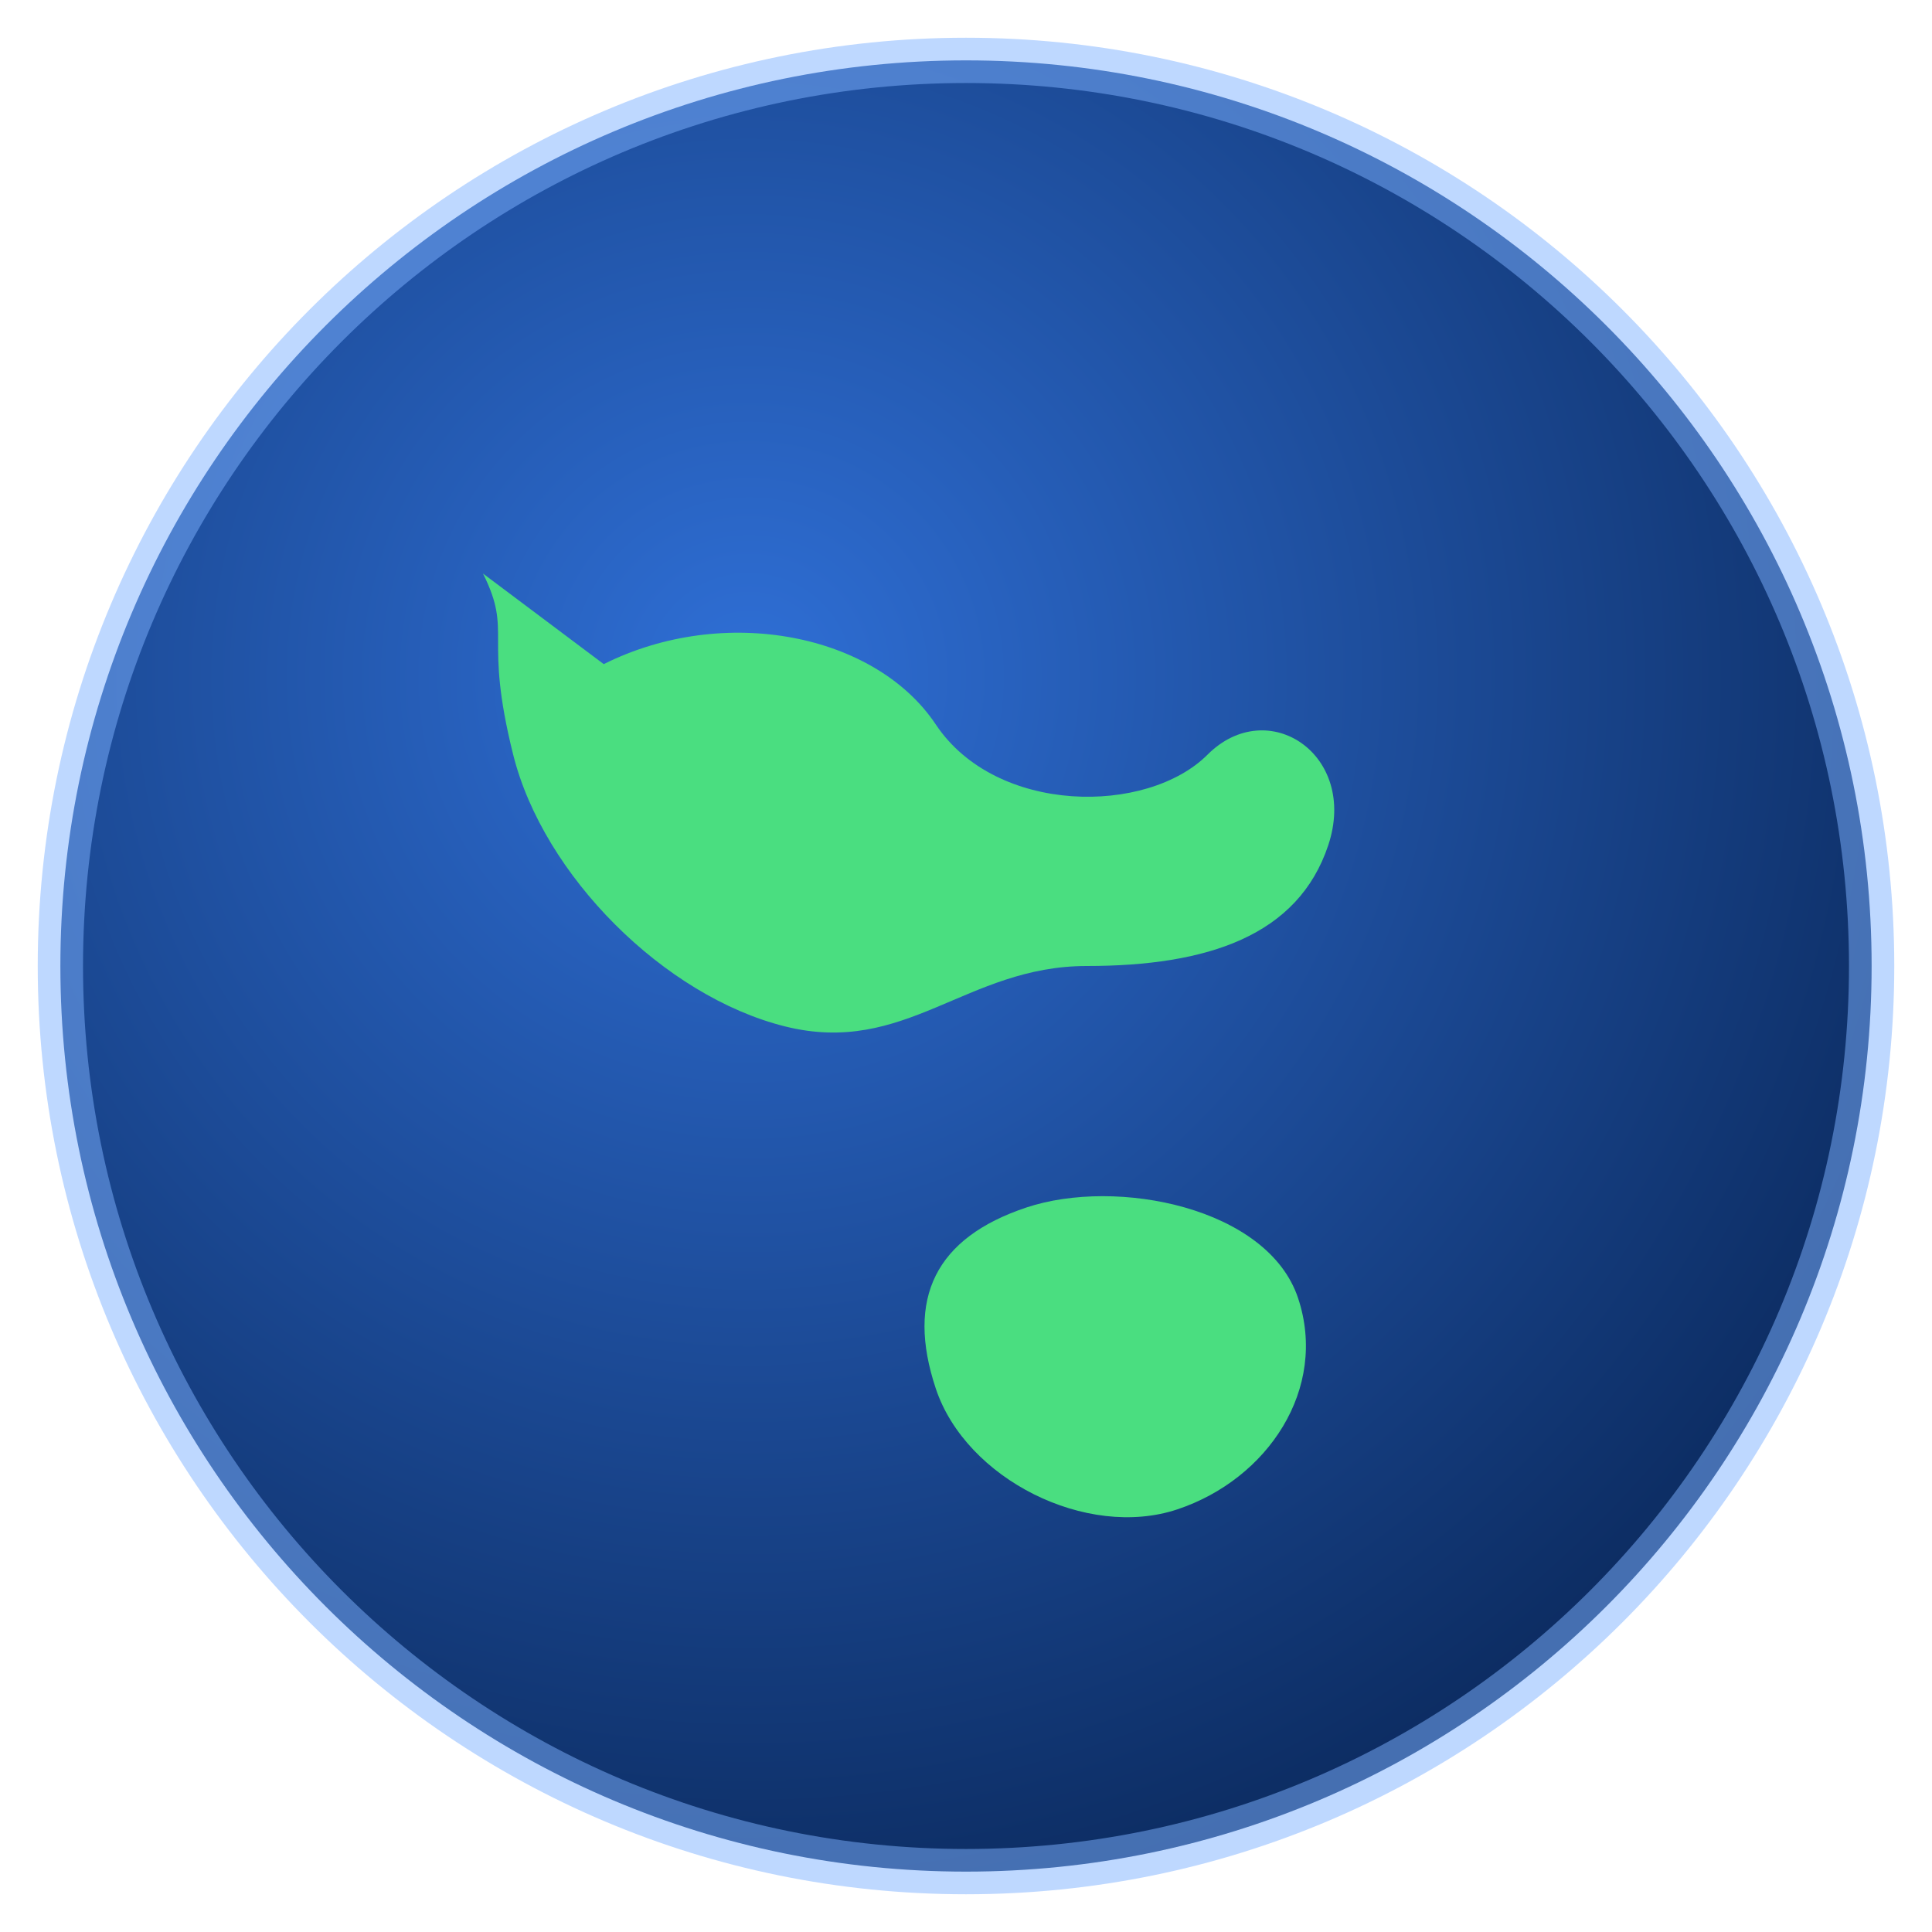
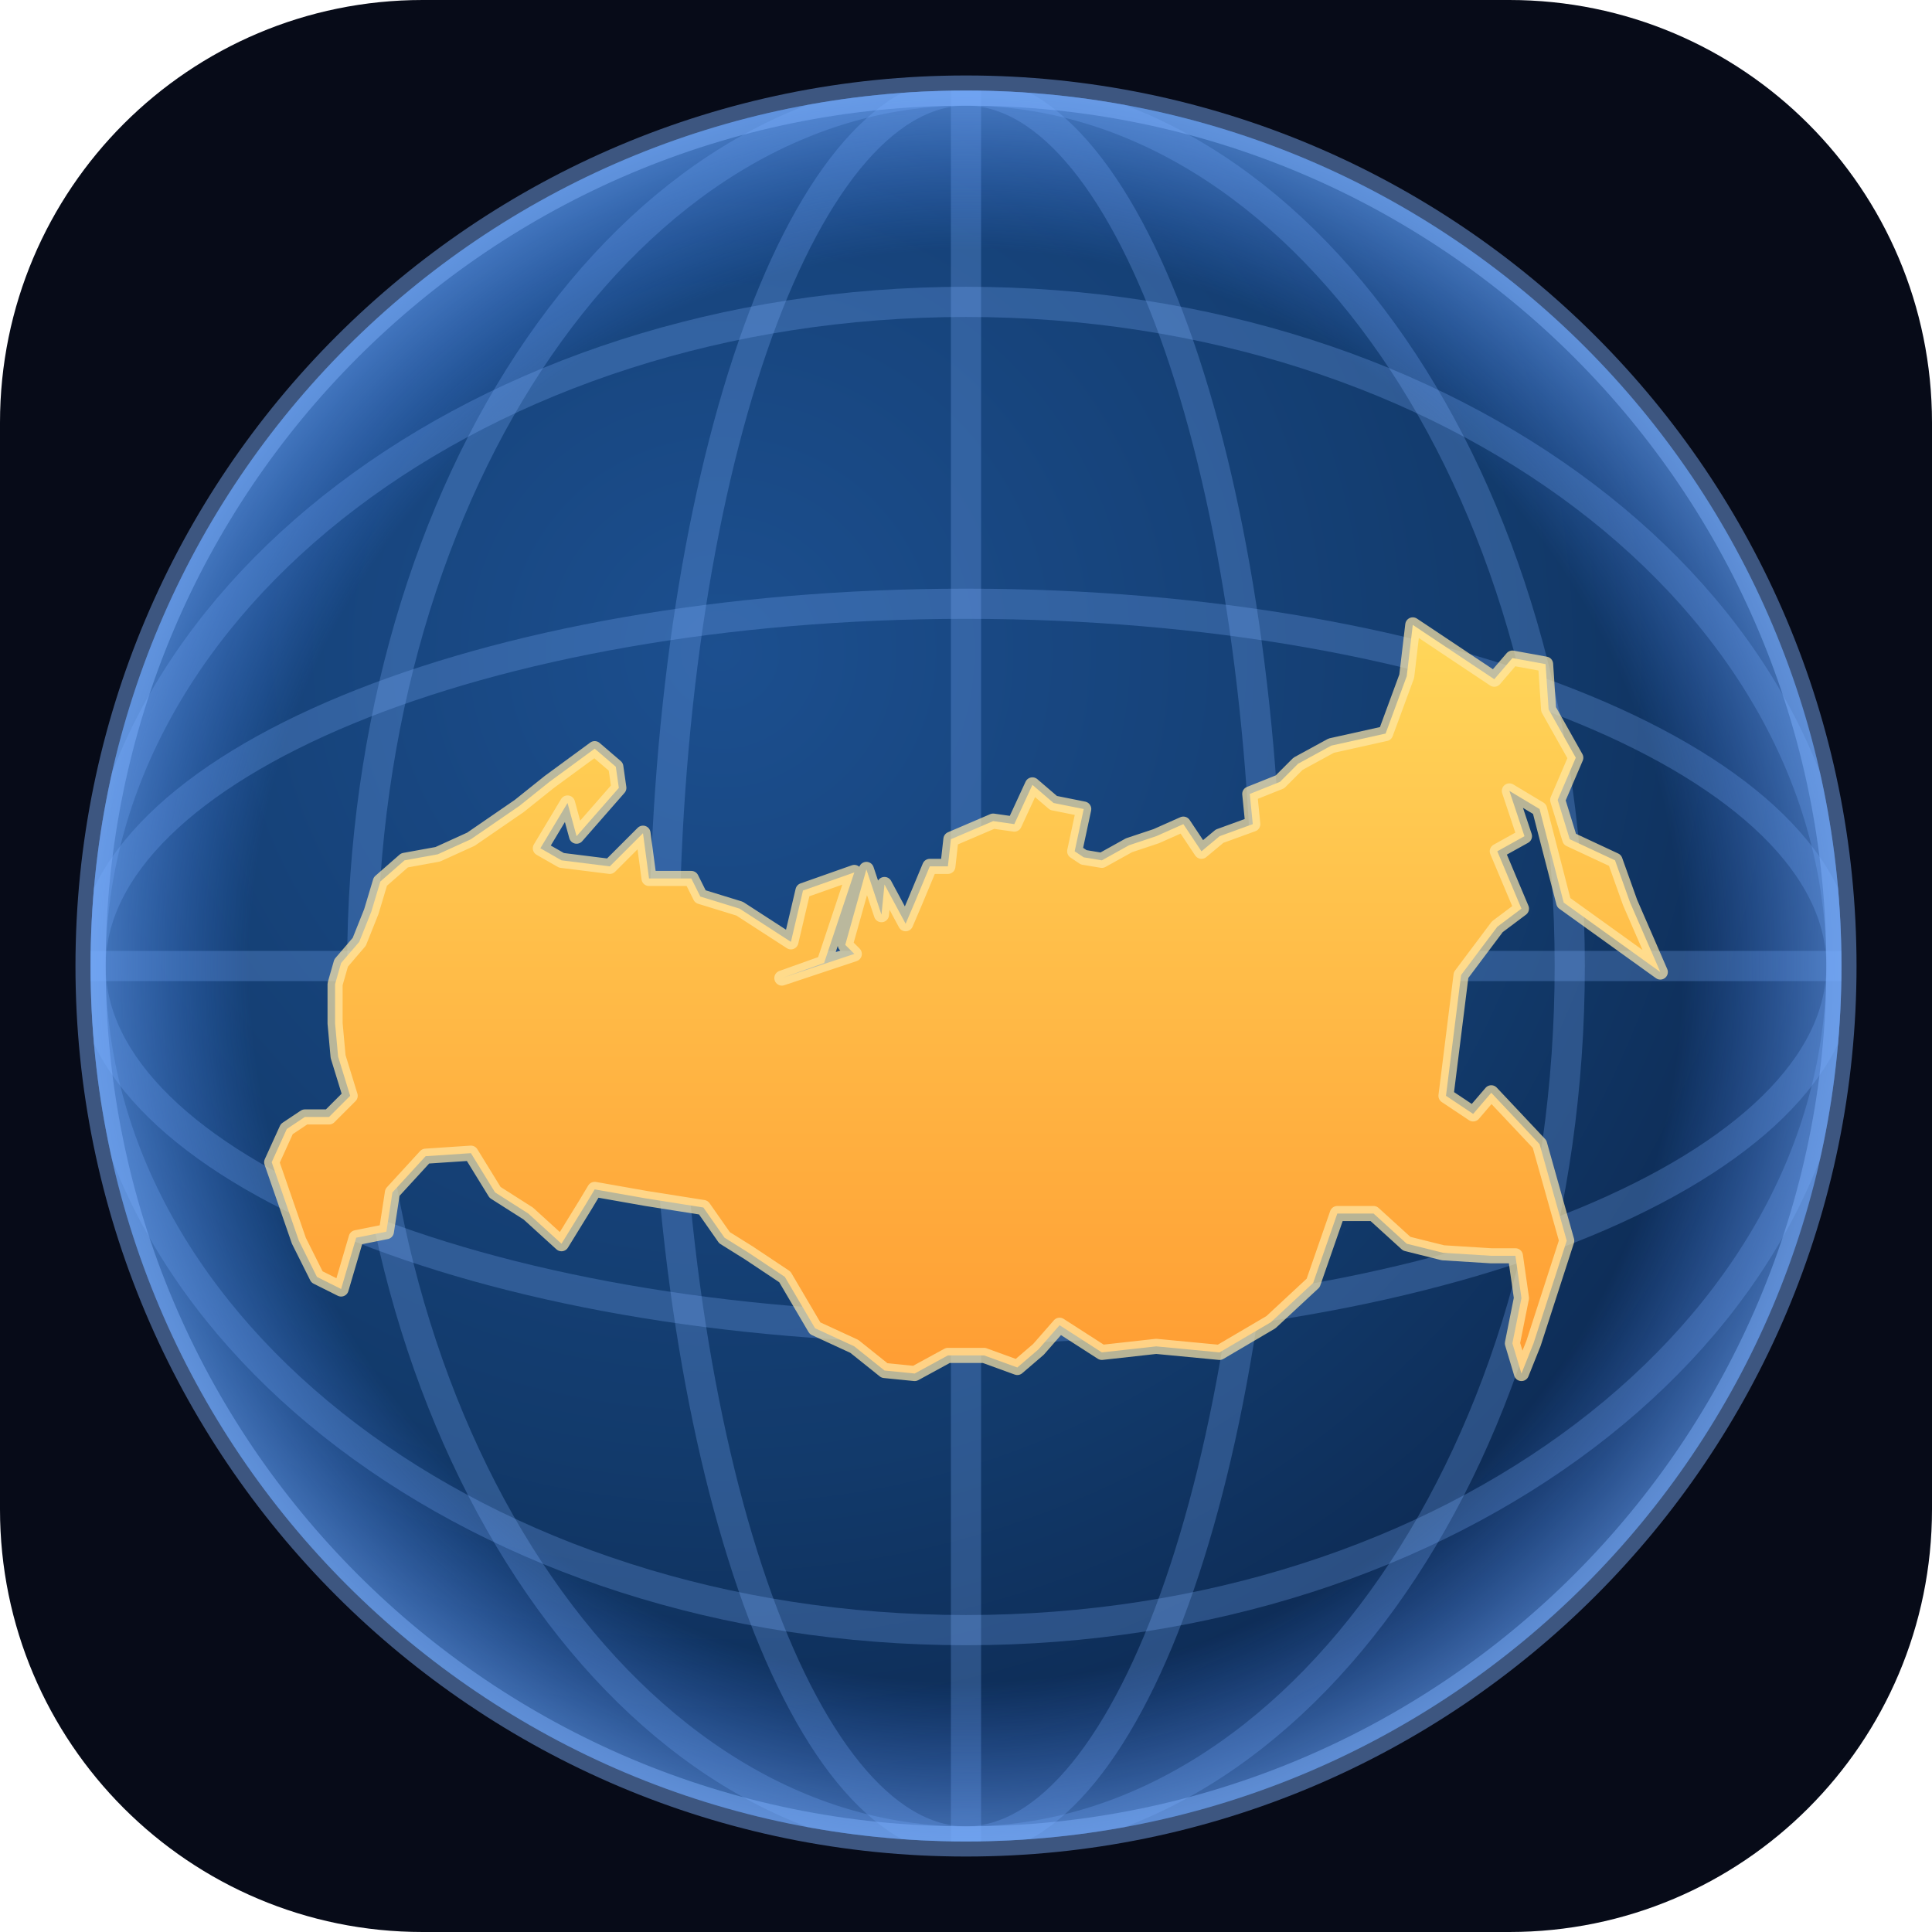
<svg xmlns="http://www.w3.org/2000/svg" viewBox="0 0 64 64">
  <defs>
-     <radialGradient id="o" cx="38%" cy="34%" r="72%">
-       <stop offset="0%" stop-color="#2f6fd6" />
-       <stop offset="100%" stop-color="#0b2a5e" />
+     <radialGradient id="ocean" cx="36%" cy="32%" r="78%">
+       <stop offset="0%" stop-color="#1c4f8f" />
+       <stop offset="60%" stop-color="#123a6b" />
+       <stop offset="100%" stop-color="#0a2247" />
    </radialGradient>
+     <linearGradient id="ru" x1="0" y1="0" x2="0" y2="1">
+       <stop offset="0%" stop-color="#ffd75a" />
+       <stop offset="100%" stop-color="#ff9d33" />
+     </linearGradient>
+     <radialGradient id="atmo" cx="50%" cy="50%" r="50%">
+       <stop offset="82%" stop-color="#4a8bff" stop-opacity="0" />
+       <stop offset="100%" stop-color="#6fa8ff" stop-opacity="0.55" />
+     </radialGradient>
+     <clipPath id="disc">
+       <circle cx="32" cy="32" r="29" />
+     </clipPath>
  </defs>
-   <circle cx="32" cy="32" r="30" fill="url(#o)" />
-   <g fill="#4ade80">
-     <path d="M20 22c4-2 9-1 11 2s7 3 9 1 5 0 4 3-4 4-8 4-6 3-10 2-8-5-9-9 0-4 -1-6z" />
-     <path d="M34 40c3-1 8 0 9 3s-1 6-4 7-7-1-8-4 0-5 3-6z" />
+   <rect width="64" height="64" rx="14" fill="#070b18" />
+   <circle cx="32" cy="32" r="29" fill="url(#ocean)" />
+   <g clip-path="url(#disc)">
+     <g fill="none" stroke="#7fb2ff" stroke-opacity="0.26" stroke-width="1">
+       <line x1="3" y1="32" x2="61" y2="32" />
+       <ellipse cx="32" cy="32" rx="29" ry="12" />
+       <ellipse cx="32" cy="32" rx="29" ry="22" />
+       <ellipse cx="32" cy="32" rx="10" ry="29" />
+       <ellipse cx="32" cy="32" rx="20" ry="29" />
+       <line x1="32" y1="3" x2="32" y2="61" />
+     </g>
+     <path fill="url(#ru)" stroke="#ffe9a8" stroke-opacity="0.7" stroke-width="0.5" stroke-linejoin="round" d="M50.4 45.5L50.1 44.5L50.4 43L50.2 41.6L49.4 41.6L47.8 41.5L46.6 41.2L45.5 40.2L44.3 40.2L43.5 42.5L42.1 43.8L40.4 44.8L38.3 44.6L36.5 44.8L35.1 43.9L34.4 44.7L33.7 45.3L32.6 44.9L31.4 44.9L30.3 45.5L29.3 45.4L28.3 44.6L27 44L26 42.3L24.8 41.5L24 41L23.3 40L21.4 39.7L19.7 39.4L19.4 39.9L18.6 41.2L17.5 40.2L16.4 39.5L15.6 38.2L14.1 38.3L13 39.5L12.8 40.8L11.8 41L11.3 42.7L10.5 42.3L9.9 41.1L9 38.5L9.5 37.4L10.1 37L10.9 37L11.6 36.3L11.2 35L11.1 33.9L11.1 32.6L11.3 31.9L11.9 31.2L12.3 30.2L12.6 29.2L13.4 28.5L14.5 28.3L15.6 27.8L17.2 26.7L18.2 25.9L19.7 24.8L20.4 25.4L20.5 26.1L19.1 27.7L18.8 26.6L17.9 28.1L18.6 28.5L20.2 28.7L21.3 27.6L21.5 29.1L22.9 29.1L23.2 29.7L24.5 30.1L26.2 31.2L26.6 29.5L28.3 28.9L27.3 31.9L25.9 32.4L28.3 31.6L28 31.3L28.7 28.8L29.2 30.3L29.3 29.3L30 30.6L30.3 29.9L30.8 28.7L31.4 28.7L31.5 27.8L32.9 27.2L33.6 27.3L34.2 26L34.9 26.6L35.9 26.8L35.6 28.2L35.9 28.4L36.5 28.5L37.4 28L38.3 27.7L39.2 27.3L39.8 28.2L40.4 27.7L41.5 27.3L41.4 26.3L42.4 25.9L43 25.3L44.1 24.7L45.9 24.3L46.6 22.4L46.8 20.7L49.5 22.5L50.1 21.8L51.2 22L51.3 23.5L52.2 25.1L51.6 26.5L52 27.8L53.5 28.5L54 29.9L55 32.2L51.8 29.9L51 26.8L50 26.2L50.5 27.7L49.6 28.2L50.4 30.1L49.6 30.7L48.4 32.3L47.9 36.3L48.8 36.9L49.4 36.2L51 37.9L51.9 41.1L50.8 44.5Z" />
  </g>
-   <circle cx="32" cy="32" r="30" fill="none" stroke="#7fb2ff" stroke-opacity="0.5" stroke-width="1.5" />
+   <circle cx="32" cy="32" r="29" fill="url(#atmo)" />
+   <circle cx="32" cy="32" r="29" fill="none" stroke="#7fb2ff" stroke-opacity="0.45" stroke-width="1" />
</svg>
